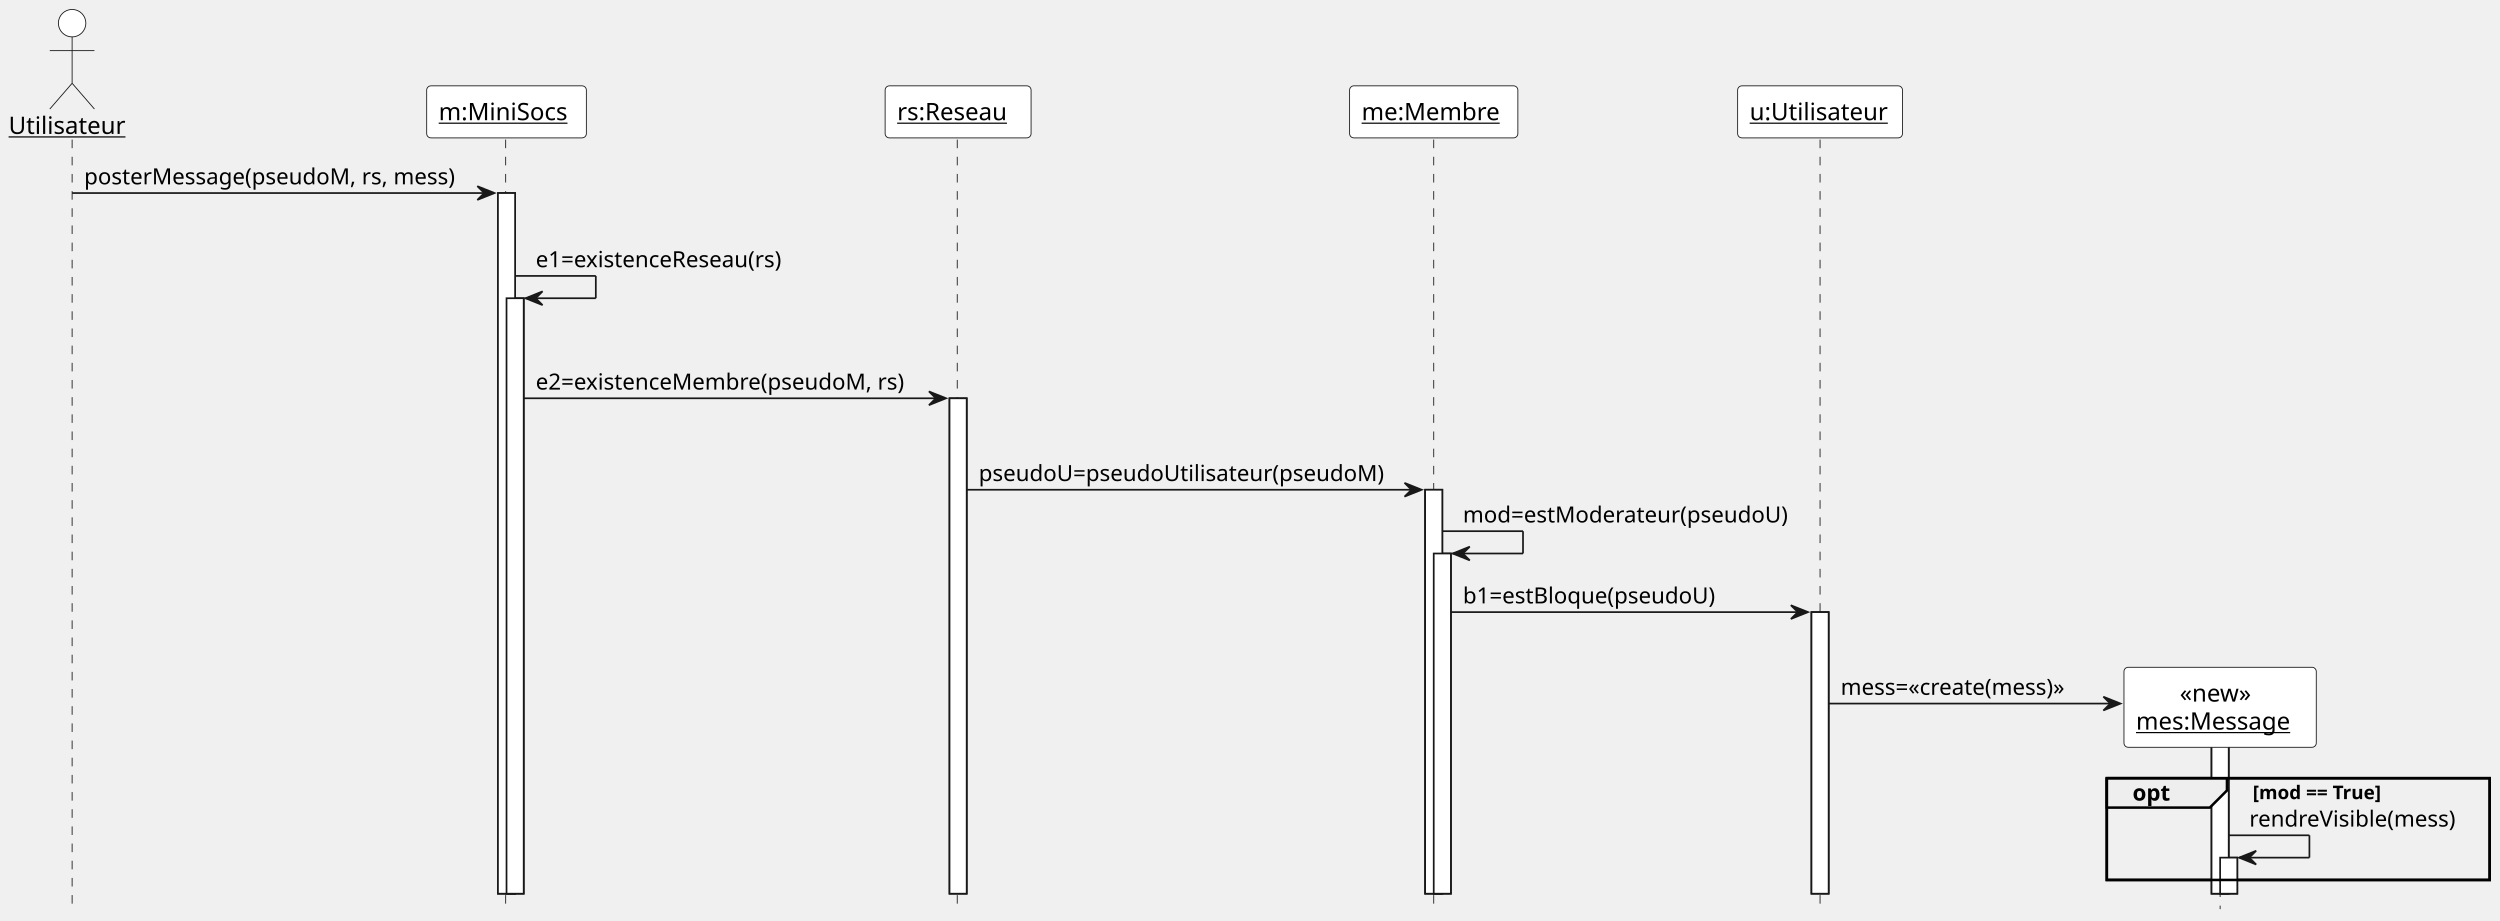
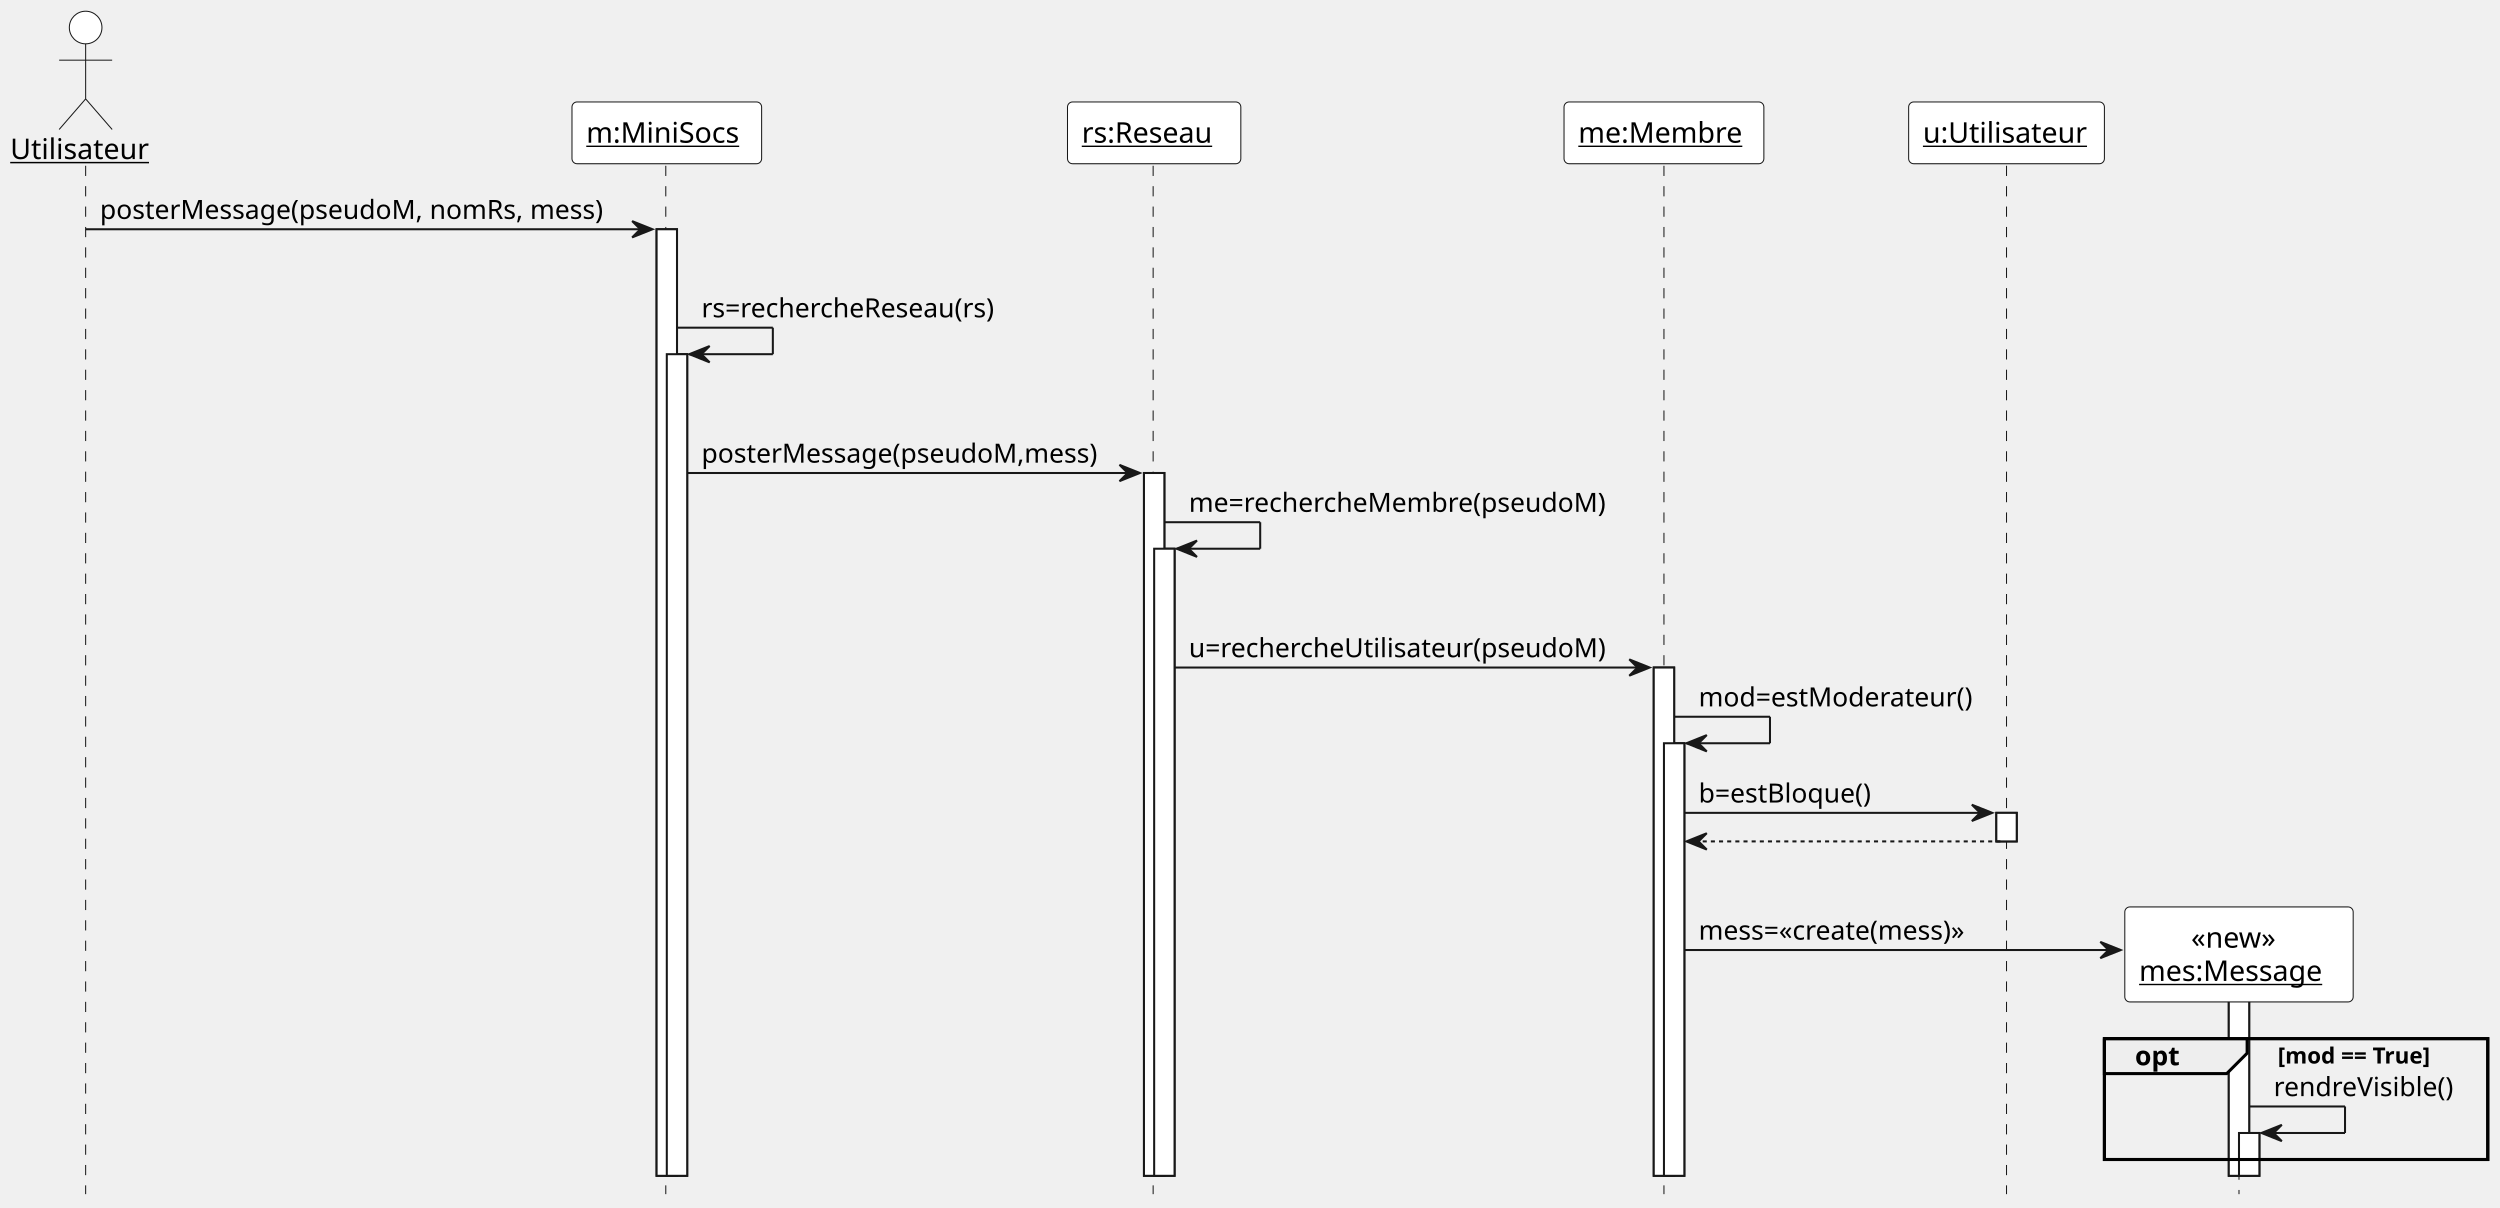
- <svg xmlns="http://www.w3.org/2000/svg" contentStyleType="text/css" height="536px" preserveAspectRatio="none" style="width:1456px;height:536px;background:#FFFFFF;" version="1.1" viewBox="0 0 1456 536" width="1456px" zoomAndPan="magnify">
+ <svg xmlns="http://www.w3.org/2000/svg" contentStyleType="text/css" height="592px" preserveAspectRatio="none" style="width:1226px;height:592px;background:#FFFFFF;" version="1.1" viewBox="0 0 1226 592" width="1226px" zoomAndPan="magnify">
  <defs />
  <g>
-     <rect fill="#FFFFFF" height="408.055" style="stroke:#181818;stroke-width:1.0;" width="10" x="290" y="112.43" />
-     <rect fill="#FFFFFF" height="346.789" style="stroke:#181818;stroke-width:1.0;" width="10" x="295" y="173.695" />
-     <rect fill="#FFFFFF" height="288.523" style="stroke:#181818;stroke-width:1.0;" width="10" x="553" y="231.961" />
-     <rect fill="#FFFFFF" height="235.258" style="stroke:#181818;stroke-width:1.0;" width="10" x="830" y="285.227" />
-     <rect fill="#FFFFFF" height="198.125" style="stroke:#181818;stroke-width:1.0;" width="10" x="835" y="322.359" />
-     <rect fill="#FFFFFF" height="163.992" style="stroke:#181818;stroke-width:1.0;" width="10" x="1055" y="356.492" />
-     <rect fill="#FFFFFF" height="100.727" style="stroke:#181818;stroke-width:1.0;" width="10" x="1288" y="419.758" />
-     <rect fill="#FFFFFF" height="21" style="stroke:#181818;stroke-width:1.0;" width="10" x="1293" y="499.484" />
-     <rect fill="none" height="59.266" style="stroke:#000000;stroke-width:1.5;" width="223" x="1227" y="453.219" />
-     <line style="stroke:#181818;stroke-width:0.5;stroke-dasharray:5.0,5.0;" x1="42" x2="42" y1="81.297" y2="529.484" />
-     <line style="stroke:#181818;stroke-width:0.5;stroke-dasharray:5.0,5.0;" x1="294.5" x2="294.5" y1="81.297" y2="529.484" />
-     <line style="stroke:#181818;stroke-width:0.5;stroke-dasharray:5.0,5.0;" x1="557.5" x2="557.5" y1="81.297" y2="529.484" />
-     <line style="stroke:#181818;stroke-width:0.5;stroke-dasharray:5.0,5.0;" x1="835" x2="835" y1="81.297" y2="529.484" />
-     <line style="stroke:#181818;stroke-width:0.5;stroke-dasharray:5.0,5.0;" x1="1060" x2="1060" y1="81.297" y2="529.484" />
-     <line style="stroke:#181818;stroke-width:0.5;stroke-dasharray:5.0,5.0;" x1="1293" x2="1293" y1="427.422" y2="529.484" />
+     <rect fill="#FFFFFF" height="464.188" style="stroke:#181818;stroke-width:1.0;" width="10" x="322" y="112.43" />
+     <rect fill="#FFFFFF" height="402.922" style="stroke:#181818;stroke-width:1.0;" width="10" x="327" y="173.695" />
+     <rect fill="#FFFFFF" height="344.656" style="stroke:#181818;stroke-width:1.0;" width="10" x="561" y="231.961" />
+     <rect fill="#FFFFFF" height="307.523" style="stroke:#181818;stroke-width:1.0;" width="10" x="566" y="269.094" />
+     <rect fill="#FFFFFF" height="249.258" style="stroke:#181818;stroke-width:1.0;" width="10" x="811" y="327.359" />
+     <rect fill="#FFFFFF" height="212.125" style="stroke:#181818;stroke-width:1.0;" width="10" x="816" y="364.492" />
+     <rect fill="#FFFFFF" height="14" style="stroke:#181818;stroke-width:1.0;" width="10" x="979" y="398.625" />
+     <rect fill="#FFFFFF" height="100.727" style="stroke:#181818;stroke-width:1.0;" width="10" x="1093" y="475.891" />
+     <rect fill="#FFFFFF" height="21" style="stroke:#181818;stroke-width:1.0;" width="10" x="1098" y="555.617" />
+     <rect fill="none" height="59.266" style="stroke:#000000;stroke-width:1.5;" width="188" x="1032" y="509.352" />
+     <line style="stroke:#181818;stroke-width:0.5;stroke-dasharray:5.0,5.0;" x1="42" x2="42" y1="81.297" y2="585.617" />
+     <line style="stroke:#181818;stroke-width:0.5;stroke-dasharray:5.0,5.0;" x1="326.5" x2="326.5" y1="81.297" y2="585.617" />
+     <line style="stroke:#181818;stroke-width:0.5;stroke-dasharray:5.0,5.0;" x1="565.5" x2="565.5" y1="81.297" y2="585.617" />
+     <line style="stroke:#181818;stroke-width:0.5;stroke-dasharray:5.0,5.0;" x1="816" x2="816" y1="81.297" y2="585.617" />
+     <line style="stroke:#181818;stroke-width:0.5;stroke-dasharray:5.0,5.0;" x1="984" x2="984" y1="81.297" y2="585.617" />
+     <line style="stroke:#181818;stroke-width:0.5;stroke-dasharray:5.0,5.0;" x1="1098" x2="1098" y1="483.555" y2="585.617" />
    <text fill="#000000" font-family="sans-serif" font-size="14" lengthAdjust="spacing" text-decoration="underline" textLength="68" x="5" y="77.995">Utilisateur</text>
    <ellipse cx="42" cy="13.5" fill="#FFFFFF" rx="8" ry="8" style="stroke:#181818;stroke-width:0.5;" />
    <path d="M42,21.5 L42,48.5 M29,29.5 L55,29.5 M42,48.5 L29,63.5 M42,48.5 L55,63.5 " fill="none" style="stroke:#181818;stroke-width:0.5;" />
-     <rect fill="#FFFFFF" height="30.297" rx="2.5" ry="2.5" style="stroke:#181818;stroke-width:0.5;" width="93" x="248.5" y="50" />
-     <text fill="#000000" font-family="sans-serif" font-size="14" lengthAdjust="spacing" text-decoration="underline" textLength="79" x="255.5" y="69.995">m:MiniSocs</text>
-     <rect fill="#FFFFFF" height="30.297" rx="2.5" ry="2.5" style="stroke:#181818;stroke-width:0.5;" width="85" x="515.5" y="50" />
-     <text fill="#000000" font-family="sans-serif" font-size="14" lengthAdjust="spacing" text-decoration="underline" textLength="71" x="522.5" y="69.995">rs:Reseau</text>
-     <rect fill="#FFFFFF" height="30.297" rx="2.5" ry="2.5" style="stroke:#181818;stroke-width:0.5;" width="98" x="786" y="50" />
-     <text fill="#000000" font-family="sans-serif" font-size="14" lengthAdjust="spacing" text-decoration="underline" textLength="84" x="793" y="69.995">me:Membre</text>
-     <rect fill="#FFFFFF" height="30.297" rx="2.5" ry="2.5" style="stroke:#181818;stroke-width:0.5;" width="96" x="1012" y="50" />
-     <text fill="#000000" font-family="sans-serif" font-size="14" lengthAdjust="spacing" text-decoration="underline" textLength="82" x="1019" y="69.995">u:Utilisateur</text>
-     <rect fill="#FFFFFF" height="408.055" style="stroke:#181818;stroke-width:1.0;" width="10" x="290" y="112.43" />
-     <rect fill="#FFFFFF" height="346.789" style="stroke:#181818;stroke-width:1.0;" width="10" x="295" y="173.695" />
-     <rect fill="#FFFFFF" height="288.523" style="stroke:#181818;stroke-width:1.0;" width="10" x="553" y="231.961" />
-     <rect fill="#FFFFFF" height="235.258" style="stroke:#181818;stroke-width:1.0;" width="10" x="830" y="285.227" />
-     <rect fill="#FFFFFF" height="198.125" style="stroke:#181818;stroke-width:1.0;" width="10" x="835" y="322.359" />
-     <rect fill="#FFFFFF" height="163.992" style="stroke:#181818;stroke-width:1.0;" width="10" x="1055" y="356.492" />
-     <rect fill="#FFFFFF" height="100.727" style="stroke:#181818;stroke-width:1.0;" width="10" x="1288" y="419.758" />
-     <rect fill="#FFFFFF" height="21" style="stroke:#181818;stroke-width:1.0;" width="10" x="1293" y="499.484" />
-     <polygon fill="#181818" points="278,108.43,288,112.43,278,116.43,282,112.43" style="stroke:#181818;stroke-width:1.0;" />
-     <line style="stroke:#181818;stroke-width:1.0;" x1="42" x2="284" y1="112.43" y2="112.43" />
-     <text fill="#000000" font-family="sans-serif" font-size="13" lengthAdjust="spacing" textLength="229" x="49" y="107.364">posterMessage(pseudoM, rs, mess)</text>
-     <line style="stroke:#181818;stroke-width:1.0;" x1="300" x2="347" y1="160.695" y2="160.695" />
-     <line style="stroke:#181818;stroke-width:1.0;" x1="347" x2="347" y1="160.695" y2="173.695" />
-     <line style="stroke:#181818;stroke-width:1.0;" x1="306" x2="347" y1="173.695" y2="173.695" />
-     <polygon fill="#181818" points="316,169.695,306,173.695,316,177.695,312,173.695" style="stroke:#181818;stroke-width:1.0;" />
-     <text fill="#000000" font-family="sans-serif" font-size="13" lengthAdjust="spacing" textLength="157" x="312" y="155.629">e1=existenceReseau(rs)</text>
-     <polygon fill="#181818" points="541,227.961,551,231.961,541,235.961,545,231.961" style="stroke:#181818;stroke-width:1.0;" />
-     <line style="stroke:#181818;stroke-width:1.0;" x1="305" x2="547" y1="231.961" y2="231.961" />
-     <text fill="#000000" font-family="sans-serif" font-size="13" lengthAdjust="spacing" textLength="229" x="312" y="226.895">e2=existenceMembre(pseudoM, rs)</text>
-     <polygon fill="#181818" points="818,281.227,828,285.227,818,289.227,822,285.227" style="stroke:#181818;stroke-width:1.0;" />
-     <line style="stroke:#181818;stroke-width:1.0;" x1="563" x2="824" y1="285.227" y2="285.227" />
-     <text fill="#000000" font-family="sans-serif" font-size="13" lengthAdjust="spacing" textLength="248" x="570" y="280.161">pseudoU=pseudoUtilisateur(pseudoM)</text>
-     <line style="stroke:#181818;stroke-width:1.0;" x1="840" x2="887" y1="309.359" y2="309.359" />
-     <line style="stroke:#181818;stroke-width:1.0;" x1="887" x2="887" y1="309.359" y2="322.359" />
-     <line style="stroke:#181818;stroke-width:1.0;" x1="846" x2="887" y1="322.359" y2="322.359" />
-     <polygon fill="#181818" points="856,318.359,846,322.359,856,326.359,852,322.359" style="stroke:#181818;stroke-width:1.0;" />
-     <text fill="#000000" font-family="sans-serif" font-size="13" lengthAdjust="spacing" textLength="201" x="852" y="304.293">mod=estModerateur(pseudoU)</text>
-     <polygon fill="#181818" points="1043,352.492,1053,356.492,1043,360.492,1047,356.492" style="stroke:#181818;stroke-width:1.0;" />
-     <line style="stroke:#181818;stroke-width:1.0;" x1="845" x2="1049" y1="356.492" y2="356.492" />
-     <text fill="#000000" font-family="sans-serif" font-size="13" lengthAdjust="spacing" textLength="158" x="852" y="351.426">b1=estBloque(pseudoU)</text>
-     <polygon fill="#181818" points="1225,405.758,1235,409.758,1225,413.758,1229,409.758" style="stroke:#181818;stroke-width:1.0;" />
-     <line style="stroke:#181818;stroke-width:1.0;" x1="1065" x2="1231" y1="409.758" y2="409.758" />
-     <text fill="#000000" font-family="sans-serif" font-size="13" lengthAdjust="spacing" textLength="148" x="1072" y="404.692">mess=«create(mess)»</text>
-     <rect fill="#FFFFFF" height="46.594" rx="2.5" ry="2.5" style="stroke:#181818;stroke-width:0.5;" width="112" x="1237" y="388.625" />
-     <text fill="#000000" font-family="sans-serif" font-size="14" lengthAdjust="spacing" textLength="47" x="1269.5" y="408.62">«new»</text>
-     <text fill="#000000" font-family="sans-serif" font-size="14" lengthAdjust="spacing" text-decoration="underline" textLength="98" x="1244" y="424.917">mes:Message</text>
-     <path d="M1227,453.219 L1297,453.219 L1297,460.352 L1287,470.352 L1227,470.352 L1227,453.219 " fill="#EEEEEE" style="stroke:#000000;stroke-width:1.5;" />
-     <rect fill="none" height="59.266" style="stroke:#000000;stroke-width:1.5;" width="223" x="1227" y="453.219" />
-     <text fill="#000000" font-family="sans-serif" font-size="13" font-weight="bold" lengthAdjust="spacing" textLength="25" x="1242" y="466.286">opt</text>
-     <text fill="#000000" font-family="sans-serif" font-size="11" font-weight="bold" lengthAdjust="spacing" textLength="92" x="1312" y="465.429">[mod == True]</text>
-     <line style="stroke:#181818;stroke-width:1.0;" x1="1298" x2="1345" y1="486.484" y2="486.484" />
-     <line style="stroke:#181818;stroke-width:1.0;" x1="1345" x2="1345" y1="486.484" y2="499.484" />
-     <line style="stroke:#181818;stroke-width:1.0;" x1="1304" x2="1345" y1="499.484" y2="499.484" />
-     <polygon fill="#181818" points="1314,495.484,1304,499.484,1314,503.484,1310,499.484" style="stroke:#181818;stroke-width:1.0;" />
-     <text fill="#000000" font-family="sans-serif" font-size="13" lengthAdjust="spacing" textLength="128" x="1310" y="481.418">rendreVisible(mess)</text>
+     <rect fill="#FFFFFF" height="30.297" rx="2.5" ry="2.5" style="stroke:#181818;stroke-width:0.5;" width="93" x="280.5" y="50" />
+     <text fill="#000000" font-family="sans-serif" font-size="14" lengthAdjust="spacing" text-decoration="underline" textLength="79" x="287.5" y="69.995">m:MiniSocs</text>
+     <rect fill="#FFFFFF" height="30.297" rx="2.5" ry="2.5" style="stroke:#181818;stroke-width:0.5;" width="85" x="523.5" y="50" />
+     <text fill="#000000" font-family="sans-serif" font-size="14" lengthAdjust="spacing" text-decoration="underline" textLength="71" x="530.5" y="69.995">rs:Reseau</text>
+     <rect fill="#FFFFFF" height="30.297" rx="2.5" ry="2.5" style="stroke:#181818;stroke-width:0.5;" width="98" x="767" y="50" />
+     <text fill="#000000" font-family="sans-serif" font-size="14" lengthAdjust="spacing" text-decoration="underline" textLength="84" x="774" y="69.995">me:Membre</text>
+     <rect fill="#FFFFFF" height="30.297" rx="2.5" ry="2.5" style="stroke:#181818;stroke-width:0.5;" width="96" x="936" y="50" />
+     <text fill="#000000" font-family="sans-serif" font-size="14" lengthAdjust="spacing" text-decoration="underline" textLength="82" x="943" y="69.995">u:Utilisateur</text>
+     <rect fill="#FFFFFF" height="464.188" style="stroke:#181818;stroke-width:1.0;" width="10" x="322" y="112.43" />
+     <rect fill="#FFFFFF" height="402.922" style="stroke:#181818;stroke-width:1.0;" width="10" x="327" y="173.695" />
+     <rect fill="#FFFFFF" height="344.656" style="stroke:#181818;stroke-width:1.0;" width="10" x="561" y="231.961" />
+     <rect fill="#FFFFFF" height="307.523" style="stroke:#181818;stroke-width:1.0;" width="10" x="566" y="269.094" />
+     <rect fill="#FFFFFF" height="249.258" style="stroke:#181818;stroke-width:1.0;" width="10" x="811" y="327.359" />
+     <rect fill="#FFFFFF" height="212.125" style="stroke:#181818;stroke-width:1.0;" width="10" x="816" y="364.492" />
+     <rect fill="#FFFFFF" height="14" style="stroke:#181818;stroke-width:1.0;" width="10" x="979" y="398.625" />
+     <rect fill="#FFFFFF" height="100.727" style="stroke:#181818;stroke-width:1.0;" width="10" x="1093" y="475.891" />
+     <rect fill="#FFFFFF" height="21" style="stroke:#181818;stroke-width:1.0;" width="10" x="1098" y="555.617" />
+     <polygon fill="#181818" points="310,108.43,320,112.43,310,116.43,314,112.43" style="stroke:#181818;stroke-width:1.0;" />
+     <line style="stroke:#181818;stroke-width:1.0;" x1="42" x2="316" y1="112.43" y2="112.43" />
+     <text fill="#000000" font-family="sans-serif" font-size="13" lengthAdjust="spacing" textLength="261" x="49" y="107.364">posterMessage(pseudoM, nomRs, mess)</text>
+     <line style="stroke:#181818;stroke-width:1.0;" x1="332" x2="379" y1="160.695" y2="160.695" />
+     <line style="stroke:#181818;stroke-width:1.0;" x1="379" x2="379" y1="160.695" y2="173.695" />
+     <line style="stroke:#181818;stroke-width:1.0;" x1="338" x2="379" y1="173.695" y2="173.695" />
+     <polygon fill="#181818" points="348,169.695,338,173.695,348,177.695,344,173.695" style="stroke:#181818;stroke-width:1.0;" />
+     <text fill="#000000" font-family="sans-serif" font-size="13" lengthAdjust="spacing" textLength="156" x="344" y="155.629">rs=rechercheReseau(rs)</text>
+     <polygon fill="#181818" points="549,227.961,559,231.961,549,235.961,553,231.961" style="stroke:#181818;stroke-width:1.0;" />
+     <line style="stroke:#181818;stroke-width:1.0;" x1="337" x2="555" y1="231.961" y2="231.961" />
+     <text fill="#000000" font-family="sans-serif" font-size="13" lengthAdjust="spacing" textLength="205" x="344" y="226.895">posterMessage(pseudoM,mess)</text>
+     <line style="stroke:#181818;stroke-width:1.0;" x1="571" x2="618" y1="256.094" y2="256.094" />
+     <line style="stroke:#181818;stroke-width:1.0;" x1="618" x2="618" y1="256.094" y2="269.094" />
+     <line style="stroke:#181818;stroke-width:1.0;" x1="577" x2="618" y1="269.094" y2="269.094" />
+     <polygon fill="#181818" points="587,265.094,577,269.094,587,273.094,583,269.094" style="stroke:#181818;stroke-width:1.0;" />
+     <text fill="#000000" font-family="sans-serif" font-size="13" lengthAdjust="spacing" textLength="217" x="583" y="251.028">me=rechercheMembre(pseudoM)</text>
+     <polygon fill="#181818" points="799,323.359,809,327.359,799,331.359,803,327.359" style="stroke:#181818;stroke-width:1.0;" />
+     <line style="stroke:#181818;stroke-width:1.0;" x1="576" x2="805" y1="327.359" y2="327.359" />
+     <text fill="#000000" font-family="sans-serif" font-size="13" lengthAdjust="spacing" textLength="216" x="583" y="322.293">u=rechercheUtilisateur(pseudoM)</text>
+     <line style="stroke:#181818;stroke-width:1.0;" x1="821" x2="868" y1="351.492" y2="351.492" />
+     <line style="stroke:#181818;stroke-width:1.0;" x1="868" x2="868" y1="351.492" y2="364.492" />
+     <line style="stroke:#181818;stroke-width:1.0;" x1="827" x2="868" y1="364.492" y2="364.492" />
+     <polygon fill="#181818" points="837,360.492,827,364.492,837,368.492,833,364.492" style="stroke:#181818;stroke-width:1.0;" />
+     <text fill="#000000" font-family="sans-serif" font-size="13" lengthAdjust="spacing" textLength="144" x="833" y="346.426">mod=estModerateur()</text>
+     <polygon fill="#181818" points="967,394.625,977,398.625,967,402.625,971,398.625" style="stroke:#181818;stroke-width:1.0;" />
+     <line style="stroke:#181818;stroke-width:1.0;" x1="826" x2="973" y1="398.625" y2="398.625" />
+     <text fill="#000000" font-family="sans-serif" font-size="13" lengthAdjust="spacing" textLength="93" x="833" y="393.559">b=estBloque()</text>
+     <polygon fill="#181818" points="837,408.625,827,412.625,837,416.625,833,412.625" style="stroke:#181818;stroke-width:1.0;" />
+     <line style="stroke:#181818;stroke-width:1.0;stroke-dasharray:2.0,2.0;" x1="831" x2="983" y1="412.625" y2="412.625" />
+     <polygon fill="#181818" points="1030,461.891,1040,465.891,1030,469.891,1034,465.891" style="stroke:#181818;stroke-width:1.0;" />
+     <line style="stroke:#181818;stroke-width:1.0;" x1="826" x2="1036" y1="465.891" y2="465.891" />
+     <text fill="#000000" font-family="sans-serif" font-size="13" lengthAdjust="spacing" textLength="148" x="833" y="460.825">mess=«create(mess)»</text>
+     <rect fill="#FFFFFF" height="46.594" rx="2.5" ry="2.5" style="stroke:#181818;stroke-width:0.5;" width="112" x="1042" y="444.758" />
+     <text fill="#000000" font-family="sans-serif" font-size="14" lengthAdjust="spacing" textLength="47" x="1074.5" y="464.753">«new»</text>
+     <text fill="#000000" font-family="sans-serif" font-size="14" lengthAdjust="spacing" text-decoration="underline" textLength="98" x="1049" y="481.05">mes:Message</text>
+     <path d="M1032,509.352 L1102,509.352 L1102,516.484 L1092,526.484 L1032,526.484 L1032,509.352 " fill="#EEEEEE" style="stroke:#000000;stroke-width:1.5;" />
+     <rect fill="none" height="59.266" style="stroke:#000000;stroke-width:1.5;" width="188" x="1032" y="509.352" />
+     <text fill="#000000" font-family="sans-serif" font-size="13" font-weight="bold" lengthAdjust="spacing" textLength="25" x="1047" y="522.418">opt</text>
+     <text fill="#000000" font-family="sans-serif" font-size="11" font-weight="bold" lengthAdjust="spacing" textLength="92" x="1117" y="521.562">[mod == True]</text>
+     <line style="stroke:#181818;stroke-width:1.0;" x1="1103" x2="1150" y1="542.617" y2="542.617" />
+     <line style="stroke:#181818;stroke-width:1.0;" x1="1150" x2="1150" y1="542.617" y2="555.617" />
+     <line style="stroke:#181818;stroke-width:1.0;" x1="1109" x2="1150" y1="555.617" y2="555.617" />
+     <polygon fill="#181818" points="1119,551.617,1109,555.617,1119,559.617,1115,555.617" style="stroke:#181818;stroke-width:1.0;" />
+     <text fill="#000000" font-family="sans-serif" font-size="13" lengthAdjust="spacing" textLength="93" x="1115" y="537.551">rendreVisible()</text>
  </g>
</svg>
